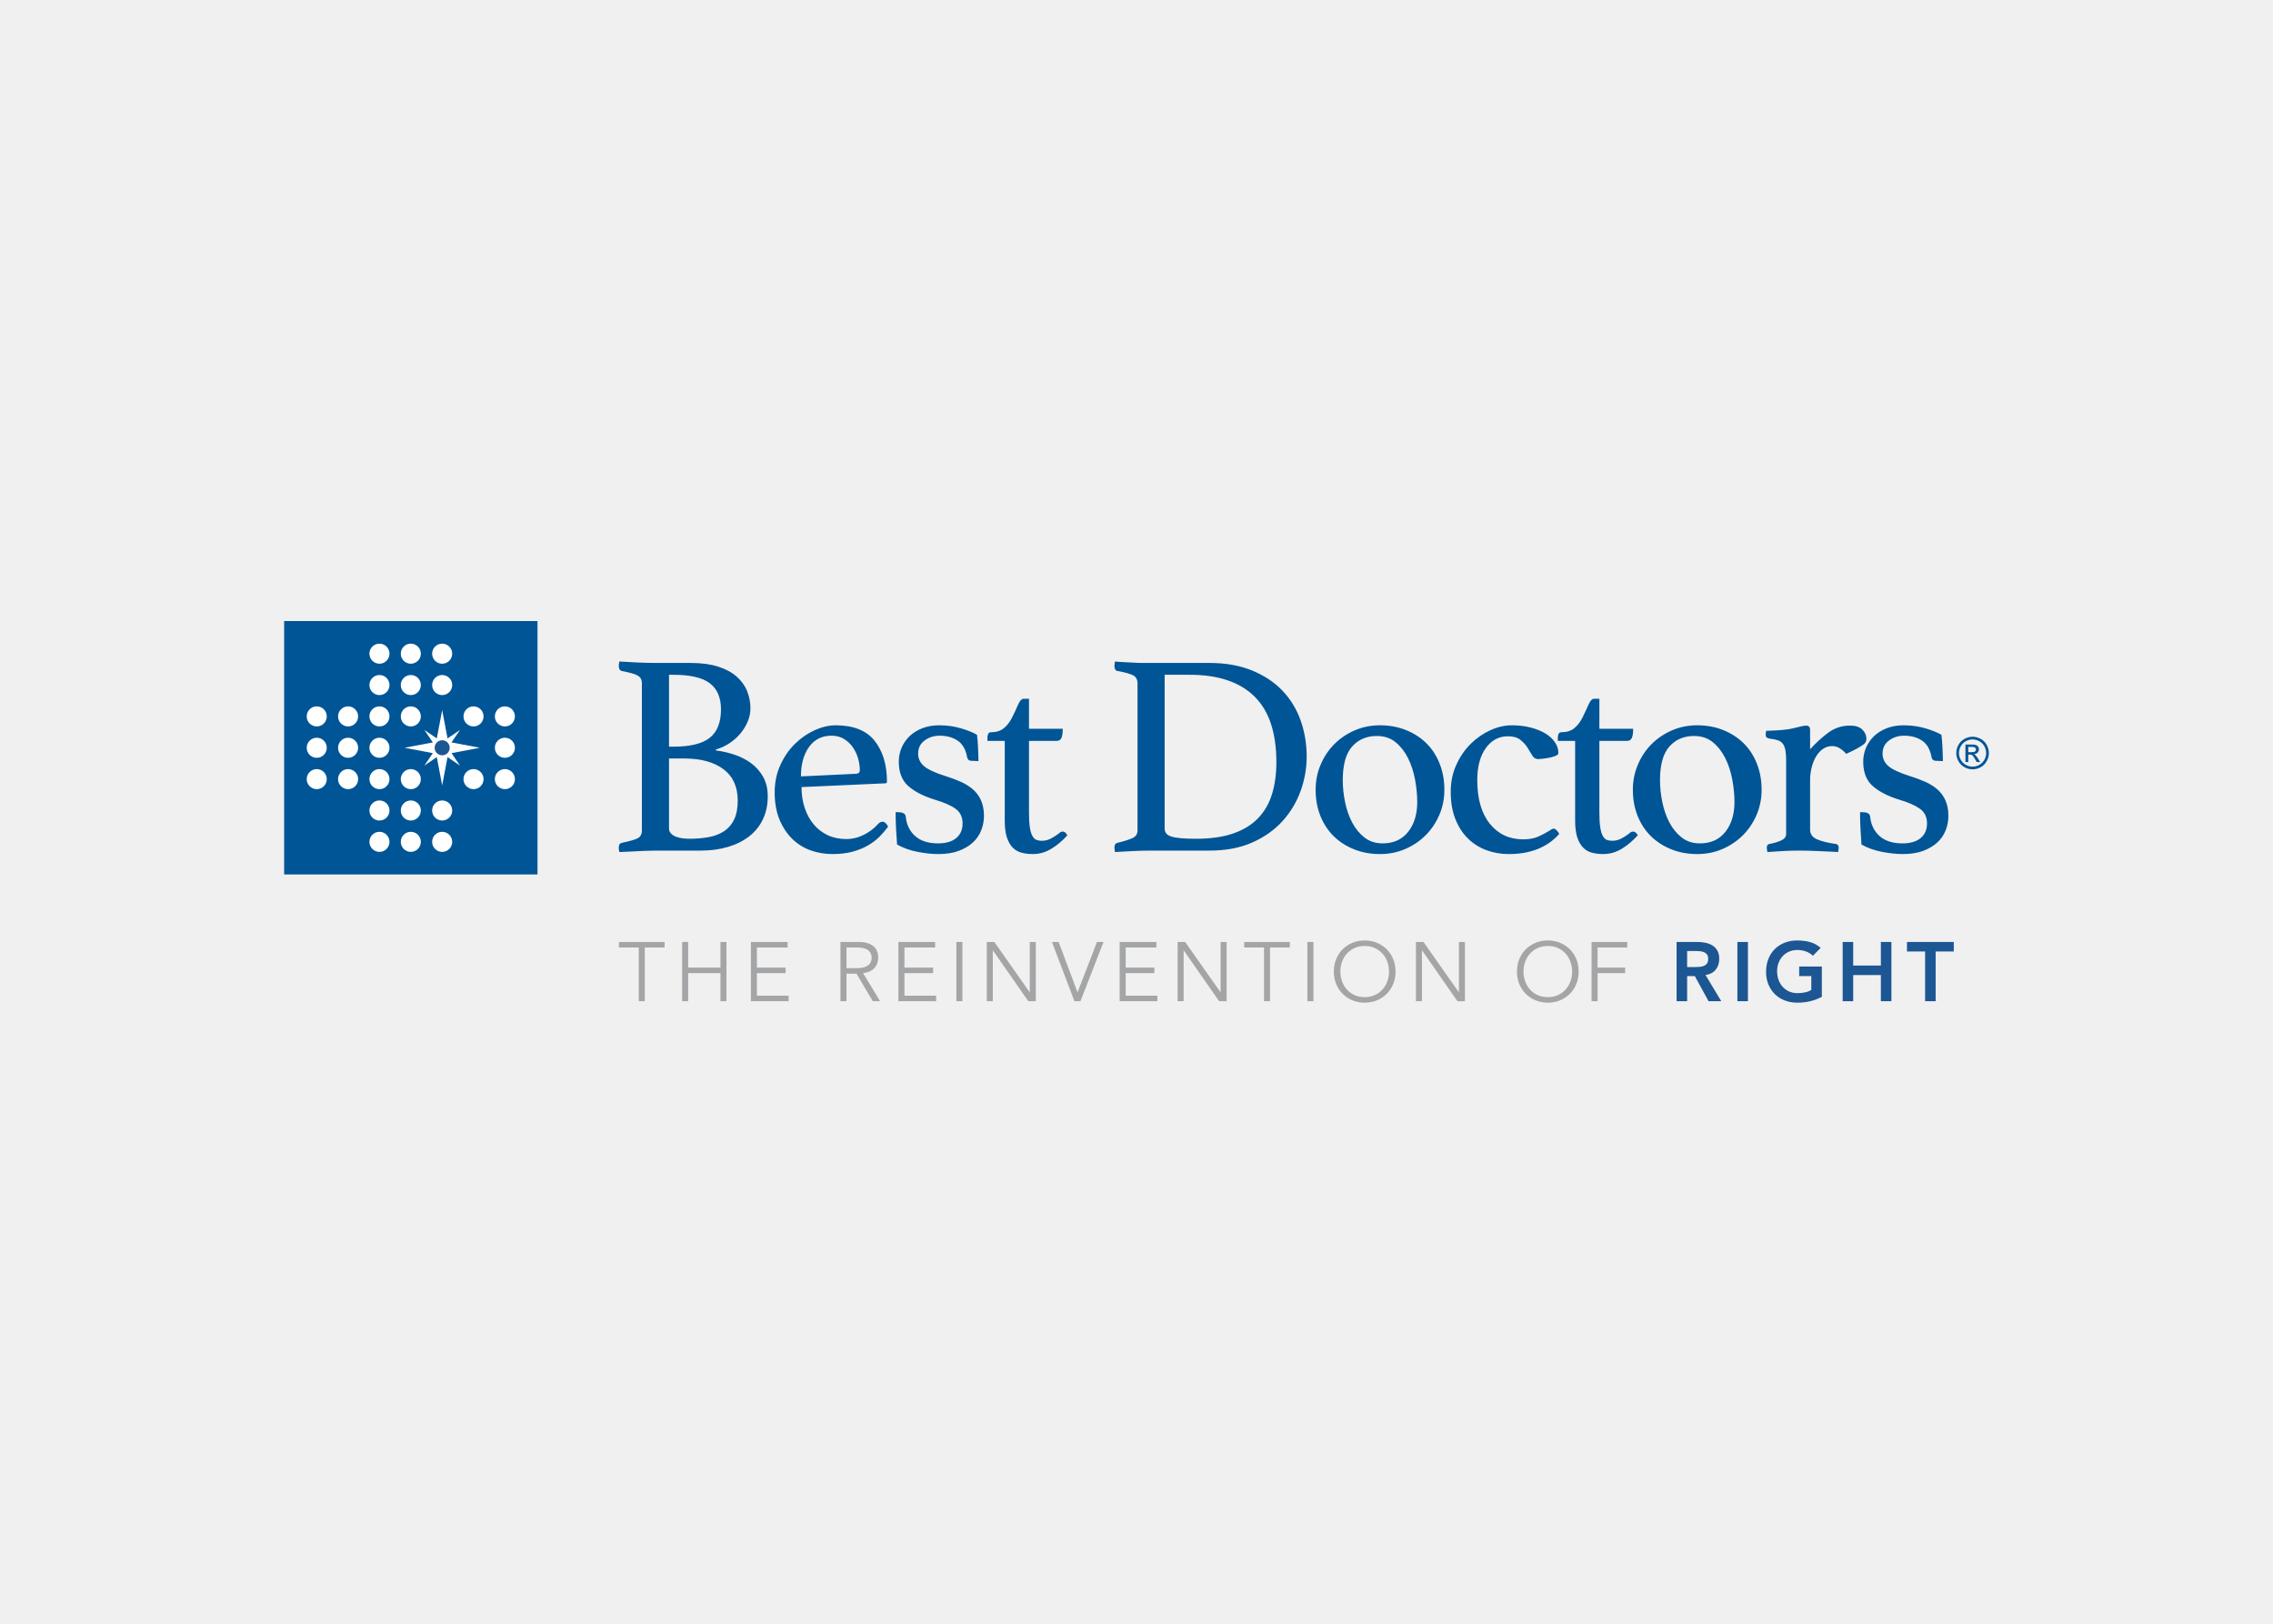
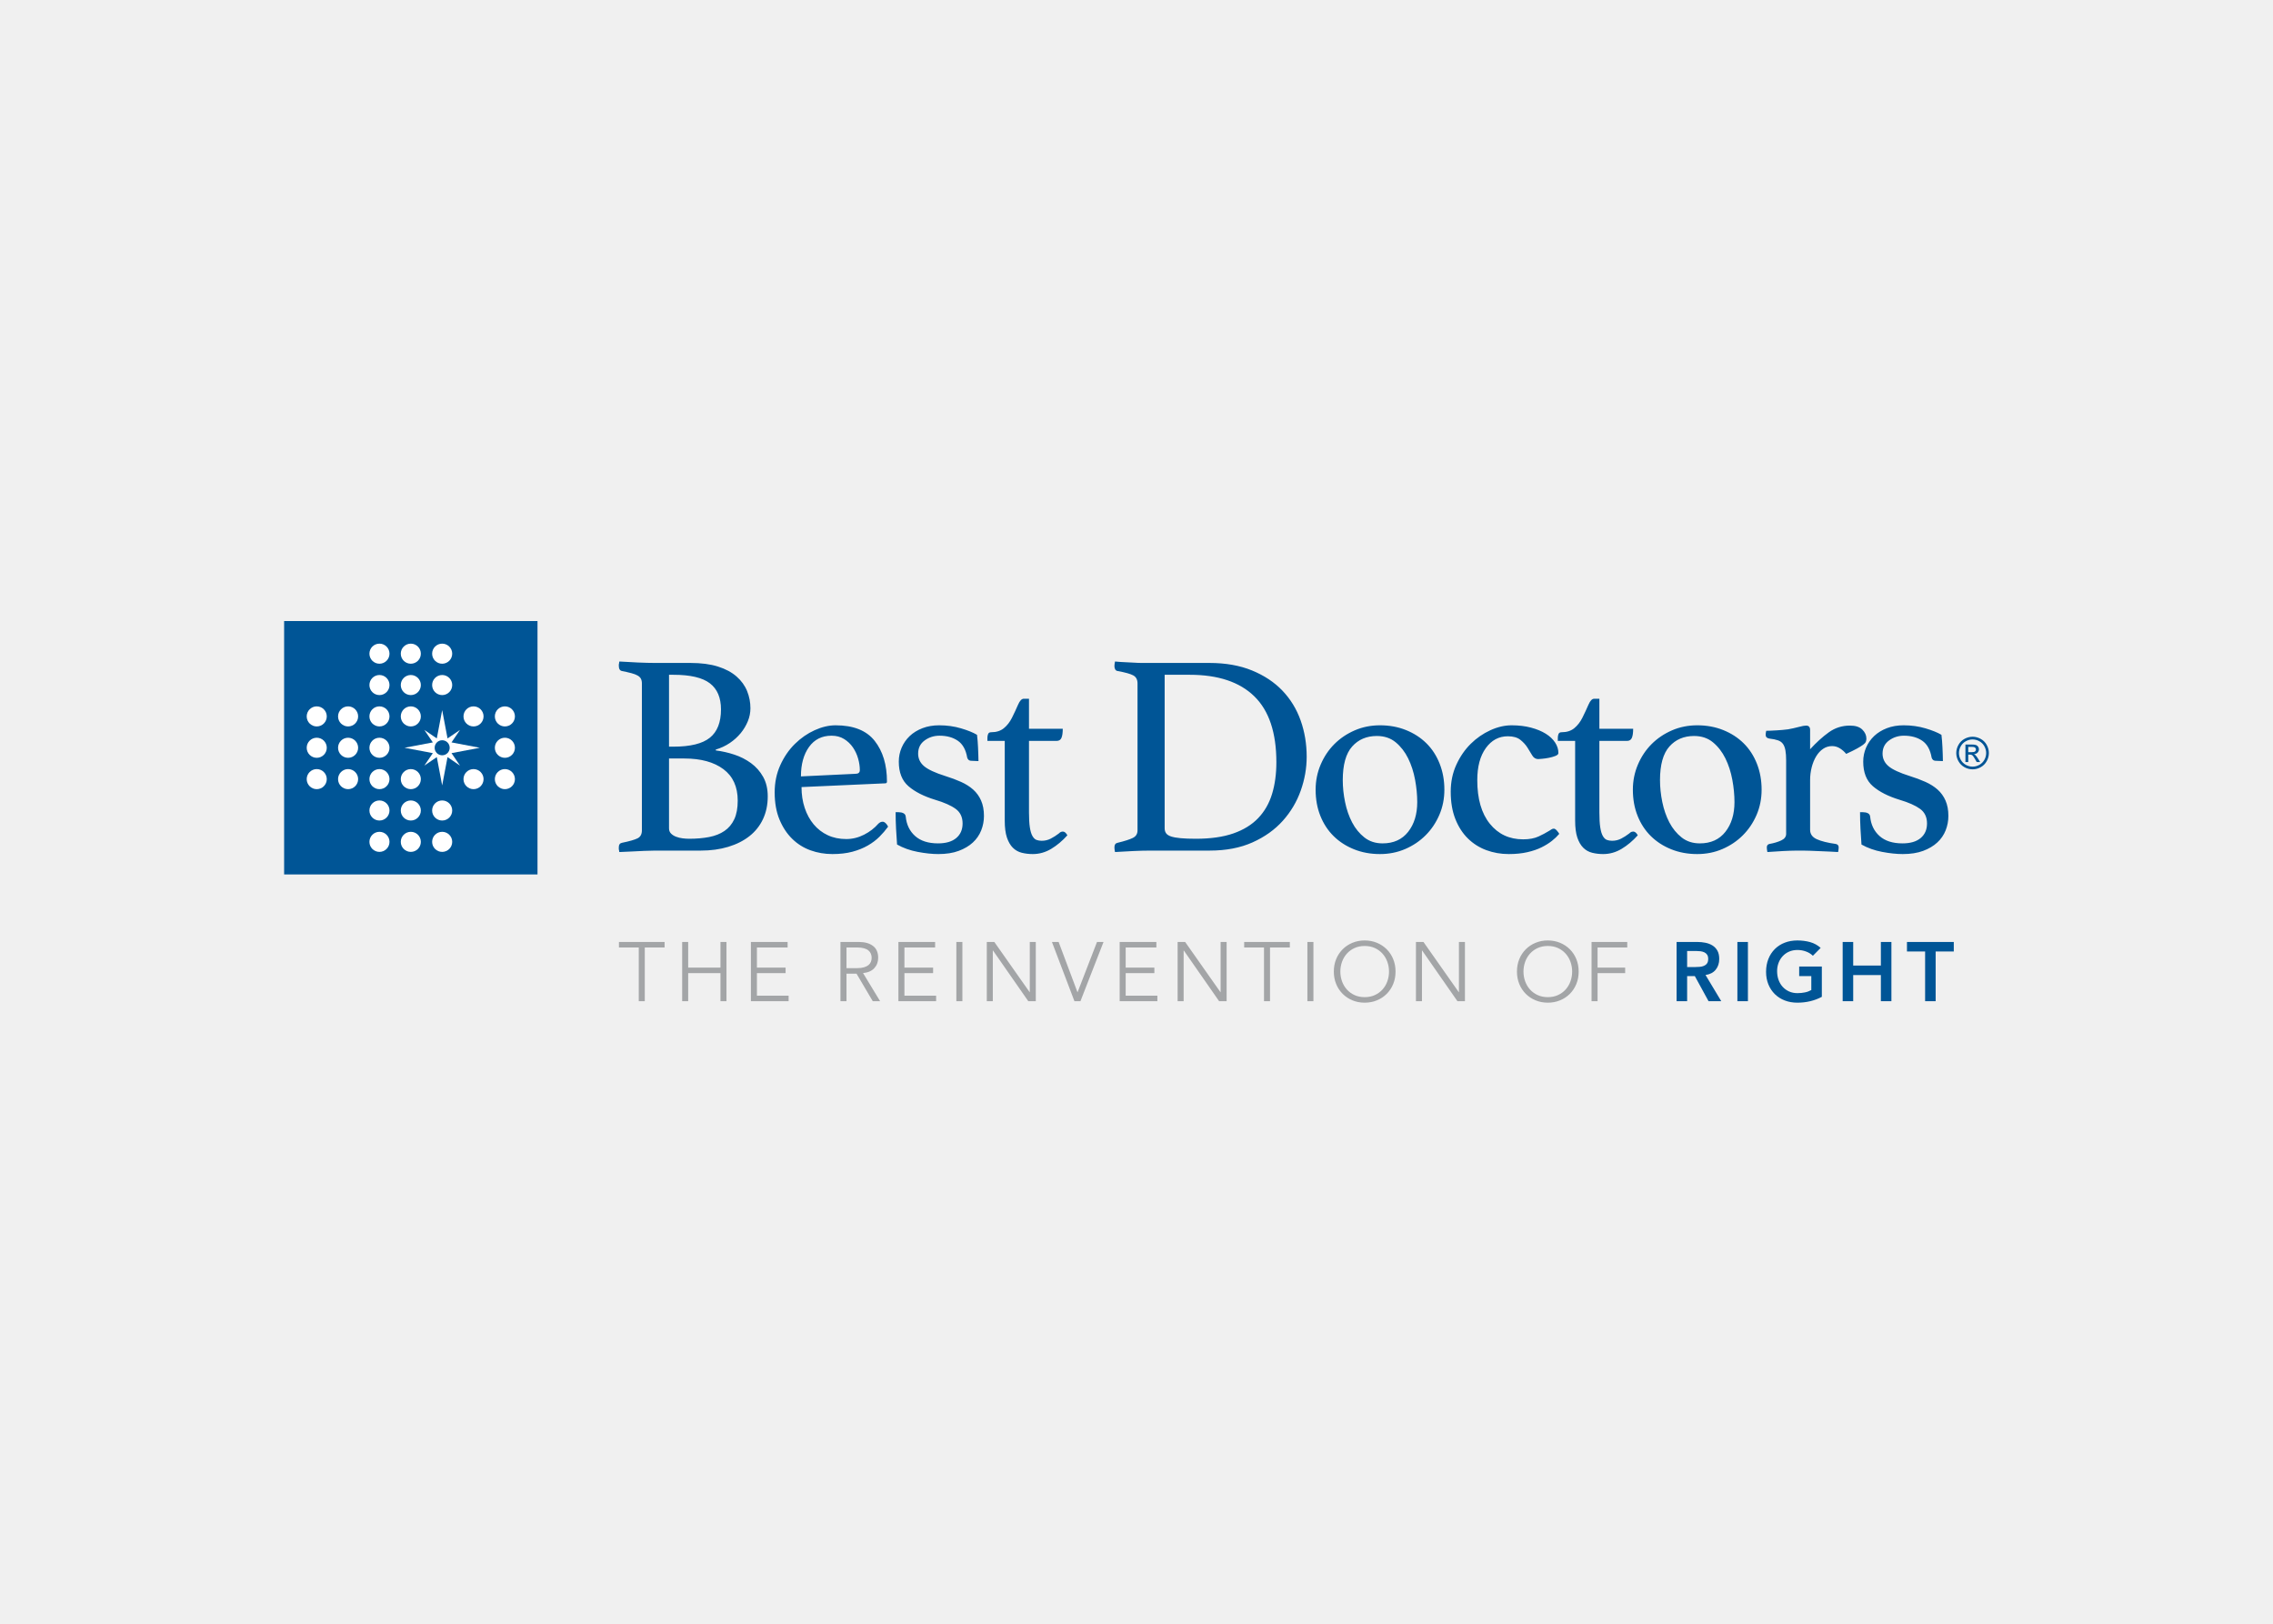
<svg xmlns="http://www.w3.org/2000/svg" viewBox="0 0 560 400" fill-rule="evenodd" clip-rule="evenodd">
  <path d="M477.035 187.422c-.379 0-.651-.083-.817-.249a1.148 1.148 0 0 1-.32-.534c-.332-1.943-1.103-3.33-2.312-4.16-1.209-.83-2.714-1.245-4.516-1.245-1.375 0-2.596.392-3.662 1.174-1.067.782-1.6 1.861-1.6 3.236 0 1.233.486 2.264 1.457 3.093.972.83 2.739 1.648 5.299 2.454a33.82 33.82 0 0 1 3.805 1.422c1.161.522 2.157 1.15 2.987 1.885a7.787 7.787 0 0 1 1.955 2.702c.474 1.067.711 2.336.711 3.805a9.583 9.583 0 0 1-.675 3.556 8.061 8.061 0 0 1-2.063 2.987c-.924.854-2.086 1.541-3.484 2.063-1.399.521-3.07.782-5.014.782-1.517 0-3.212-.178-5.085-.534-1.873-.355-3.568-.96-5.085-1.813a159.48 159.48 0 0 1-.249-3.876 77.901 77.901 0 0 1-.107-4.089h.712c.474 0 .877.083 1.209.249.331.166.521.438.568.818.19 1.991.961 3.591 2.312 4.8 1.351 1.209 3.236 1.814 5.654 1.814 1.944 0 3.437-.439 4.48-1.316 1.043-.877 1.565-2.074 1.565-3.592 0-1.564-.569-2.761-1.707-3.591-1.138-.83-2.821-1.577-5.049-2.24-2.798-.854-4.991-1.968-6.579-3.343s-2.382-3.39-2.382-6.045a8.648 8.648 0 0 1 2.702-6.329c.854-.806 1.897-1.446 3.129-1.921 1.233-.474 2.608-.711 4.125-.711 1.897 0 3.686.249 5.37.747 1.683.498 2.998 1.031 3.947 1.6a40.404 40.404 0 0 1 .249 3.094l.071 1.778c.023.592.035 1.126.035 1.6l-1.636-.071zm-237.605 0c-.379 0-.652-.083-.818-.249a1.156 1.156 0 0 1-.32-.534c-.332-1.943-1.102-3.33-2.311-4.16-1.209-.83-2.714-1.245-4.516-1.245-1.375 0-2.596.392-3.663 1.174-1.066.782-1.6 1.861-1.6 3.236 0 1.233.486 2.264 1.458 3.093.972.83 2.738 1.648 5.298 2.454 1.375.427 2.644.901 3.805 1.422 1.162.522 2.157 1.15 2.987 1.885a7.777 7.777 0 0 1 1.956 2.702c.474 1.067.711 2.336.711 3.805a9.564 9.564 0 0 1-.676 3.556 8.047 8.047 0 0 1-2.062 2.987c-.924.854-2.086 1.541-3.485 2.063-1.398.521-3.07.782-5.014.782-1.517 0-3.212-.178-5.084-.534-1.873-.355-3.568-.96-5.085-1.813a159.48 159.48 0 0 1-.249-3.876 77.901 77.901 0 0 1-.107-4.089h.711c.474 0 .877.083 1.209.249.332.166.522.438.569.818.19 1.991.96 3.591 2.311 4.8 1.352 1.209 3.236 1.814 5.654 1.814 1.944 0 3.438-.439 4.481-1.316 1.043-.877 1.564-2.074 1.564-3.592 0-1.564-.569-2.761-1.706-3.591-1.138-.83-2.821-1.577-5.05-2.24-2.797-.854-4.99-1.968-6.578-3.343-1.589-1.375-2.383-3.39-2.383-6.045a8.648 8.648 0 0 1 2.703-6.329c.853-.806 1.896-1.446 3.129-1.921 1.233-.474 2.608-.711 4.125-.711 1.896 0 3.686.249 5.369.747 1.683.498 2.999 1.031 3.947 1.6a37.77 37.77 0 0 1 .249 3.094l.071 1.778c.024.592.036 1.126.036 1.6l-1.636-.071zm161.936 17.921c.237-.237.438-.379.604-.426.166-.048.297-.071.392-.071.426 0 .806.308 1.137.924-1.232 1.375-2.56 2.489-3.982 3.343-1.423.853-2.94 1.28-4.552 1.28-.948 0-1.849-.107-2.702-.32a4.655 4.655 0 0 1-2.205-1.245c-.616-.616-1.102-1.458-1.458-2.524-.355-1.067-.533-2.454-.533-4.161v-19.628h-4.267v-.783c0-.332.059-.64.178-.924.118-.285.367-.427.746-.427 1.28 0 2.323-.332 3.129-.996.806-.663 1.47-1.517 1.992-2.56a59.677 59.677 0 0 0 1.493-3.2c.427-.996.901-1.494 1.423-1.494h1.28v7.397h8.321c0 .995-.107 1.742-.32 2.24-.214.498-.605.747-1.174.747h-6.827v17.637c0 1.517.071 2.738.213 3.662.142.925.356 1.636.64 2.134.285.498.617.818.996.96.379.142.806.213 1.28.213.806 0 1.553-.177 2.24-.533.688-.356 1.34-.77 1.956-1.245zm-140.529 0c.237-.237.438-.379.604-.426.166-.048.296-.071.391-.071.427 0 .806.308 1.138.924-1.233 1.375-2.56 2.489-3.982 3.343-1.423.853-2.94 1.28-4.552 1.28-.948 0-1.849-.107-2.702-.32a4.655 4.655 0 0 1-2.205-1.245c-.616-.616-1.102-1.458-1.458-2.524-.356-1.067-.533-2.454-.533-4.161v-19.628h-4.267v-.783c0-.332.059-.64.177-.924.119-.285.368-.427.747-.427 1.28 0 2.323-.332 3.129-.996.806-.663 1.47-1.517 1.992-2.56a61.274 61.274 0 0 0 1.493-3.2c.427-.996.901-1.494 1.422-1.494h1.281v7.397h8.32c0 .995-.106 1.742-.32 2.24-.213.498-.604.747-1.173.747h-6.827v17.637c0 1.517.071 2.738.213 3.662.142.925.355 1.636.64 2.134.284.498.616.818.996.96.379.142.806.213 1.28.213a4.8 4.8 0 0 0 2.24-.533c.687-.356 1.339-.77 1.956-1.245zm-44.449-2.418c.332-.331.687-.497 1.067-.497.474 0 .924.403 1.351 1.209a20.518 20.518 0 0 1-2.134 2.489c-.806.806-1.766 1.529-2.88 2.169-1.114.64-2.382 1.15-3.805 1.529-1.422.379-3.058.569-4.907.569-1.896 0-3.698-.308-5.405-.925a12.37 12.37 0 0 1-4.516-2.844c-1.304-1.281-2.347-2.869-3.129-4.765-.782-1.897-1.173-4.125-1.173-6.685 0-2.418.462-4.647 1.386-6.685.925-2.039 2.122-3.782 3.592-5.228 1.47-1.446 3.093-2.572 4.871-3.378 1.778-.806 3.497-1.209 5.156-1.209 4.41 0 7.622 1.28 9.637 3.841 2.015 2.56 3.022 5.902 3.022 10.027 0 .285-.142.427-.426.427l-20.624.924c0 1.85.26 3.556.782 5.121.521 1.565 1.256 2.916 2.204 4.054a10.017 10.017 0 0 0 3.45 2.667c1.351.64 2.88.96 4.587.96 1.517 0 2.975-.356 4.374-1.067 1.398-.711 2.572-1.612 3.52-2.703zm107.744-8.391c0-2.181.415-4.244 1.244-6.188.83-1.944 1.956-3.627 3.378-5.049 1.423-1.422 3.094-2.548 5.014-3.378 1.92-.83 3.995-1.245 6.223-1.245 2.323 0 4.457.391 6.401 1.174 1.944.782 3.615 1.861 5.013 3.236 1.399 1.375 2.49 3.046 3.272 5.013.782 1.968 1.173 4.113 1.173 6.437 0 2.228-.414 4.302-1.244 6.222-.83 1.921-1.956 3.592-3.378 5.014-1.423 1.423-3.094 2.549-5.014 3.378-1.92.83-3.995 1.245-6.223 1.245-2.323 0-4.457-.391-6.401-1.174-1.943-.782-3.615-1.86-5.013-3.235-1.399-1.375-2.49-3.035-3.272-4.979-.782-1.944-1.173-4.101-1.173-6.471zm47.364-13.157c-2.228 0-4.042.972-5.44 2.916-1.399 1.943-2.098 4.575-2.098 7.894 0 4.599 1.031 8.178 3.093 10.738 2.063 2.561 4.801 3.841 8.215 3.841 1.517 0 2.785-.237 3.804-.711a24.639 24.639 0 0 0 2.667-1.423l.498-.32c.19-.118.379-.178.569-.178.237 0 .498.166.782.498.285.332.475.593.569.783a12.227 12.227 0 0 1-1.778 1.706c-.711.569-1.564 1.103-2.56 1.601-.996.497-2.169.9-3.52 1.209-1.351.308-2.88.462-4.587.462-1.944 0-3.781-.32-5.512-.96-1.73-.64-3.248-1.6-4.552-2.88-1.303-1.281-2.335-2.881-3.093-4.801-.759-1.92-1.138-4.16-1.138-6.721 0-2.418.462-4.634 1.387-6.649.924-2.015 2.11-3.734 3.556-5.156a16.674 16.674 0 0 1 4.836-3.343c1.778-.806 3.52-1.209 5.227-1.209 1.754 0 3.342.19 4.765.569 1.422.379 2.631.877 3.627 1.494.995.616 1.766 1.339 2.311 2.169.545.829.818 1.695.818 2.596 0 .284-.237.521-.711.711a9.248 9.248 0 0 1-1.6.462c-.593.119-1.162.202-1.707.249-.545.047-.865.071-.96.071-.617 0-1.103-.296-1.458-.889a146.11 146.11 0 0 0-1.174-1.92c-.426-.688-1.007-1.328-1.742-1.92-.735-.593-1.766-.889-3.094-.889zm30.794 13.157c0-2.181.415-4.244 1.245-6.188.83-1.944 1.956-3.627 3.378-5.049 1.422-1.422 3.094-2.548 5.014-3.378 1.92-.83 3.994-1.245 6.223-1.245 2.323 0 4.456.391 6.4 1.174 1.944.782 3.616 1.861 5.014 3.236 1.399 1.375 2.489 3.046 3.272 5.013.782 1.968 1.173 4.113 1.173 6.437 0 2.228-.415 4.302-1.244 6.222-.83 1.921-1.956 3.592-3.379 5.014-1.422 1.423-3.093 2.549-5.013 3.378-1.921.83-3.995 1.245-6.223 1.245-2.323 0-4.457-.391-6.401-1.174-1.944-.782-3.615-1.86-5.014-3.235-1.398-1.375-2.489-3.035-3.271-4.979s-1.174-4.101-1.174-6.471zm-225.942-9.672a24.13 24.13 0 0 1 4.552 1.031 14.72 14.72 0 0 1 4.125 2.098 10.499 10.499 0 0 1 2.987 3.378c.758 1.351 1.138 2.951 1.138 4.8 0 2.086-.391 3.959-1.174 5.619a11.523 11.523 0 0 1-3.342 4.196c-1.446 1.137-3.189 2.015-5.227 2.631-2.039.616-4.291.924-6.757.924h-11.236c-.806 0-1.719.024-2.738.072-1.02.047-1.98.094-2.881.142l-3.2.142c-.047-.095-.071-.237-.071-.427a.78.78 0 0 1-.071-.355v-.356c0-.664.261-1.043.782-1.138 1.849-.379 3.129-.746 3.84-1.102.712-.356 1.067-1.008 1.067-1.956v-36.199c0-.474-.083-.865-.249-1.173-.166-.309-.438-.569-.818-.783-.379-.213-.877-.403-1.493-.569a38.128 38.128 0 0 0-2.347-.533c-.521-.095-.782-.545-.782-1.351 0-.237.023-.427.071-.569 0-.142.024-.285.071-.427 1.422.095 2.951.178 4.587.249 1.636.071 3.023.107 4.161.107h8.747c2.655 0 4.919.296 6.792.889 1.873.592 3.402 1.41 4.587 2.453 1.185 1.043 2.051 2.241 2.596 3.592.545 1.351.818 2.761.818 4.231a8.395 8.395 0 0 1-.64 3.201 11.448 11.448 0 0 1-1.743 2.915 12.486 12.486 0 0 1-2.667 2.418 12.345 12.345 0 0 1-3.485 1.636v.214zm145.579 1.564c0 2.797-.486 5.571-1.458 8.321a22.166 22.166 0 0 1-4.409 7.432c-1.968 2.204-4.457 3.982-7.468 5.334-3.01 1.351-6.531 2.026-10.561 2.026h-14.579a93.62 93.62 0 0 0-4.196.107c-1.564.071-3.082.154-4.551.249-.095-.474-.143-.853-.143-1.138 0-.664.261-1.043.783-1.138 1.754-.426 3.01-.829 3.769-1.209.759-.379 1.138-.995 1.138-1.849v-36.199c0-.948-.356-1.612-1.067-1.991s-1.991-.735-3.84-1.067c-.285-.047-.486-.19-.605-.427a1.728 1.728 0 0 1-.178-.782c0-.284.048-.664.143-1.138.995.095 1.861.154 2.595.178a53.2 53.2 0 0 1 2.098.107c.664.047 1.316.071 1.956.071h16.606c3.983 0 7.48.616 10.49 1.849 3.011 1.233 5.512 2.892 7.503 4.978 1.991 2.086 3.485 4.528 4.481 7.325.995 2.798 1.493 5.784 1.493 8.961zm133.844-7.681c1.375 0 2.395.332 3.058.996.664.664.996 1.399.996 2.205 0 .284-.047.545-.142.782-.095.237-.32.486-.676.747-.356.26-.853.569-1.493.924-.64.356-1.529.794-2.667 1.316a6.452 6.452 0 0 0-1.529-1.351 3.551 3.551 0 0 0-1.956-.569c-.806 0-1.541.225-2.205.675-.664.451-1.232 1.067-1.707 1.849-.474.783-.841 1.684-1.102 2.703a12.705 12.705 0 0 0-.391 3.165v12.232c0 1.043.545 1.813 1.636 2.311 1.09.498 2.655.889 4.693 1.174.475.095.712.379.712.853 0 .285-.048.664-.143 1.138a33.992 33.992 0 0 0-1.955-.107 95.924 95.924 0 0 1-2.454-.106 89.119 89.119 0 0 0-2.631-.107 77.298 77.298 0 0 0-6.472.071c-1.375.071-2.679.154-3.912.249-.094-.474-.142-.853-.142-1.138 0-.474.214-.758.64-.853 1.091-.19 2.051-.474 2.881-.854.829-.379 1.244-.924 1.244-1.635v-18.064c0-.996-.059-1.826-.178-2.489-.118-.664-.32-1.198-.604-1.601-.285-.403-.7-.699-1.245-.889-.545-.189-1.244-.332-2.098-.426-.616-.095-.924-.403-.924-.925 0-.284.047-.616.142-.996.616 0 1.482-.035 2.596-.106a41.231 41.231 0 0 0 2.738-.249 32.733 32.733 0 0 0 2.738-.605c.782-.213 1.363-.32 1.742-.32.664 0 .996.356.996 1.067v4.765c1.517-1.659 3.046-3.046 4.587-4.16 1.541-1.115 3.283-1.672 5.227-1.672zm-124.954 13.442c0 1.754.189 3.556.569 5.405.379 1.849.96 3.52 1.742 5.013.782 1.494 1.79 2.727 3.023 3.699 1.232.972 2.726 1.458 4.48 1.458 2.703 0 4.801-.949 6.294-2.845 1.494-1.897 2.24-4.338 2.24-7.325 0-1.755-.178-3.592-.533-5.512-.356-1.92-.925-3.674-1.707-5.263-.782-1.588-1.802-2.904-3.058-3.947-1.256-1.043-2.809-1.564-4.658-1.564-2.513 0-4.54.865-6.081 2.595-1.541 1.731-2.311 4.493-2.311 8.286zm78.159 0c0 1.754.189 3.556.568 5.405.38 1.849.961 3.52 1.743 5.013.782 1.494 1.79 2.727 3.022 3.699 1.233.972 2.727 1.458 4.481 1.458 2.702 0 4.8-.949 6.294-2.845 1.493-1.897 2.24-4.338 2.24-7.325 0-1.755-.178-3.592-.533-5.512-.356-1.92-.925-3.674-1.707-5.263-.783-1.588-1.802-2.904-3.058-3.947-1.257-1.043-2.809-1.564-4.659-1.564-2.512 0-4.539.865-6.08 2.595-1.541 1.731-2.311 4.493-2.311 8.286zm-244.149 11.876c0 .522.166.949.498 1.28.332.332.747.593 1.245.783a6.9 6.9 0 0 0 1.6.391c.569.071 1.114.107 1.636.107 1.801 0 3.437-.143 4.907-.427 1.47-.285 2.726-.782 3.769-1.494 1.043-.711 1.849-1.671 2.418-2.88.569-1.209.853-2.738.853-4.587 0-3.414-1.173-5.998-3.52-7.752-2.347-1.754-5.559-2.631-9.636-2.631h-3.77v17.21zm149.633-16.286c0-7.301-1.814-12.718-5.441-16.25s-8.925-5.298-15.895-5.298h-6.187v37.834c0 .474.119.877.356 1.209.237.332.64.593 1.209.783.569.189 1.351.332 2.346.426.996.095 2.253.143 3.77.143 3.65 0 6.732-.439 9.245-1.316 2.513-.877 4.552-2.134 6.116-3.769 1.565-1.636 2.703-3.615 3.414-5.939.711-2.323 1.067-4.931 1.067-7.823zm-109.593-6.543c-2.371 0-4.22.925-5.547 2.774-1.328 1.849-1.992 4.267-1.992 7.254l13.442-.64c.711 0 1.066-.308 1.066-.924 0-.901-.142-1.85-.426-2.845a9.37 9.37 0 0 0-1.28-2.738 7.215 7.215 0 0 0-2.17-2.063c-.877-.545-1.908-.818-3.093-.818zm-38.973 2.703c4.172 0 7.171-.735 8.997-2.205 1.825-1.469 2.738-3.793 2.738-6.969 0-2.892-.913-5.038-2.738-6.436-1.826-1.399-4.825-2.098-8.997-2.098h-1.067v17.708h1.067zM70 152.997h62.424v62.424h-62.424z" fill="#005596" />
  <path d="M110.259 181.908l3.071-2.092-2.092 3.071 6.97 1.322-6.97 1.322 2.092 3.07-3.071-2.092-1.321 6.971-1.322-6.971-3.071 2.092 2.092-3.07-6.97-1.322 6.97-1.322-2.092-3.071 3.071 2.092 1.322-6.97 1.321 6.97z" fill="#fff" />
  <circle cx="101.212" cy="161.032" r="2.472" fill="#fff" />
  <circle cx="93.486" cy="161.032" r="2.472" fill="#fff" />
  <circle cx="108.938" cy="161.032" r="2.472" fill="#fff" />
  <circle cx="101.212" cy="168.757" r="2.472" fill="#fff" />
  <circle cx="93.486" cy="168.757" r="2.472" fill="#fff" />
  <circle cx="101.212" cy="176.483" r="2.472" fill="#fff" />
  <circle cx="93.486" cy="176.483" r="2.472" fill="#fff" />
  <circle cx="85.76" cy="176.483" r="2.472" fill="#fff" />
  <circle cx="78.035" cy="176.483" r="2.472" fill="#fff" />
  <circle cx="124.389" cy="176.483" r="2.472" fill="#fff" />
  <circle cx="116.663" cy="176.483" r="2.472" fill="#fff" />
  <circle cx="101.212" cy="191.934" r="2.472" fill="#fff" />
  <circle cx="93.486" cy="191.934" r="2.472" fill="#fff" />
  <circle cx="85.76" cy="191.934" r="2.472" fill="#fff" />
  <circle cx="78.035" cy="191.934" r="2.472" fill="#fff" />
  <circle cx="124.389" cy="191.934" r="2.472" fill="#fff" />
  <circle cx="116.663" cy="191.934" r="2.472" fill="#fff" />
  <circle cx="93.486" cy="184.209" r="2.472" fill="#fff" />
  <circle cx="85.76" cy="184.209" r="2.472" fill="#fff" />
  <circle cx="78.035" cy="184.209" r="2.472" fill="#fff" />
  <circle cx="124.389" cy="184.209" r="2.472" fill="#fff" />
-   <circle cx="108.938" cy="184.209" r="1.854" fill="#1c5693" />
+   <circle cx="108.938" cy="184.209" r="1.854" fill="#005596" />
  <circle cx="108.938" cy="168.757" r="2.472" fill="#fff" />
  <circle cx="101.212" cy="199.66" r="2.472" fill="#fff" />
  <circle cx="93.486" cy="199.66" r="2.472" fill="#fff" />
  <circle cx="108.938" cy="199.66" r="2.472" fill="#fff" />
  <circle cx="101.212" cy="207.386" r="2.472" fill="#fff" />
  <circle cx="93.486" cy="207.386" r="2.472" fill="#fff" />
  <circle cx="108.938" cy="207.386" r="2.472" fill="#fff" />
  <path d="M485.985 181.489c.675 0 1.333.173 1.976.519a3.688 3.688 0 0 1 1.501 1.485c.359.645.538 1.316.538 2.016a4.07 4.07 0 0 1-.53 1.996 3.74 3.74 0 0 1-1.485 1.489 4.072 4.072 0 0 1-2 .529 4.069 4.069 0 0 1-1.999-.529 3.76 3.76 0 0 1-1.488-1.489 4.052 4.052 0 0 1-.533-1.996c0-.7.18-1.371.541-2.016a3.701 3.701 0 0 1 1.504-1.485 4.118 4.118 0 0 1 1.975-.519zm0 .665c-.564 0-1.113.145-1.648.434a3.12 3.12 0 0 0-1.254 1.241 3.396 3.396 0 0 0-.452 1.68c0 .578.148 1.133.444 1.664.297.53.711.944 1.244 1.24a3.373 3.373 0 0 0 1.666.445c.579 0 1.134-.148 1.667-.445.532-.296.946-.71 1.24-1.24a3.38 3.38 0 0 0 .442-1.664c0-.582-.15-1.142-.449-1.68a3.095 3.095 0 0 0-1.254-1.241 3.431 3.431 0 0 0-1.646-.434zm-1.762 5.575v-4.323h1.485c.508 0 .875.039 1.103.119.227.08.408.22.543.418.135.199.202.41.202.634 0 .316-.113.591-.338.825-.225.235-.525.366-.897.394.152.064.275.14.367.229.174.171.387.456.639.857l.527.847h-.852l-.383-.681c-.302-.536-.545-.872-.73-1.007-.127-.099-.314-.149-.559-.149h-.41v1.837h-.697zm.697-2.433h.847c.405 0 .681-.061.828-.181a.59.59 0 0 0 .221-.479.585.585 0 0 0-.107-.344.63.63 0 0 0-.295-.226c-.126-.05-.359-.075-.7-.075h-.794v1.305z" fill="#005596" />
  <path d="M158.856 246.632h-1.483v-13.226h-4.883v-1.36h11.248v1.36h-4.882v13.226zm9.209-14.586h1.483v6.325h7.953v-6.325h1.483v14.586h-1.483v-6.901h-7.953v6.901h-1.483v-14.586zm18.418 13.227h7.808v1.359h-9.291v-14.586h9.044v1.36h-7.561v4.965h7.066v1.36h-7.066v5.542zm22.065-6.778h2.637c.659 0 1.219-.069 1.679-.206.46-.138.827-.32 1.102-.546.275-.227.474-.495.597-.804.124-.309.186-.642.186-.999 0-.343-.062-.67-.186-.979a2.055 2.055 0 0 0-.597-.813c-.275-.234-.642-.416-1.102-.546-.46-.131-1.02-.196-1.679-.196h-2.637v5.089zm0 8.137h-1.484v-14.586h4.491c1.484 0 2.655.323 3.513.968.858.646 1.288 1.621 1.288 2.926 0 1.016-.32 1.871-.958 2.565-.639.693-1.563 1.095-2.771 1.205l4.202 6.922h-1.812l-3.997-6.778h-2.472v6.778zm14.277-1.359h7.808v1.359h-9.292v-14.586h9.045v1.36h-7.561v4.965h7.066v1.36h-7.066v5.542zm12.793-13.227h1.483v14.586h-1.483zm18.048 12.361h.041v-12.361h1.483v14.586h-1.854l-8.694-12.484h-.041v12.484h-1.484v-14.586h1.855l8.694 12.361zm11.784 0h.041l4.78-12.361h1.607l-5.686 14.586h-1.484l-5.542-14.586h1.648l4.636 12.361zm11.887.866h7.808v1.359h-9.291v-14.586h9.044v1.36h-7.561v4.965h7.067v1.36h-7.067v5.542zm23.342-.866h.041v-12.361h1.484v14.586h-1.855l-8.694-12.484h-.041v12.484h-1.483v-14.586h1.854l8.694 12.361zm12.217 2.225h-1.483v-13.226h-4.883v-1.36h11.249v1.36h-4.883v13.226zm9.209-14.586h1.483v14.586h-1.483zm20.107 7.293c0-.838-.137-1.638-.412-2.4a6.067 6.067 0 0 0-1.184-2.009 5.732 5.732 0 0 0-1.885-1.38c-.742-.343-1.58-.515-2.514-.515-.934 0-1.771.172-2.513.515a5.721 5.721 0 0 0-1.885 1.38 6.086 6.086 0 0 0-1.185 2.009 7.04 7.04 0 0 0-.412 2.4c0 .838.138 1.638.412 2.4.275.763.67 1.432 1.185 2.009a5.693 5.693 0 0 0 1.885 1.38c.742.344 1.579.515 2.513.515.934 0 1.772-.171 2.514-.515a5.704 5.704 0 0 0 1.885-1.38 6.057 6.057 0 0 0 1.184-2.009 7.015 7.015 0 0 0 .412-2.4zm1.607 0c0 1.113-.192 2.136-.576 3.07a7.333 7.333 0 0 1-1.597 2.421 7.334 7.334 0 0 1-2.411 1.596c-.927.385-1.933.577-3.018.577-1.085 0-2.091-.192-3.018-.577a7.34 7.34 0 0 1-2.41-1.596 7.333 7.333 0 0 1-1.597-2.421c-.384-.934-.577-1.957-.577-3.07 0-1.112.193-2.135.577-3.069a7.333 7.333 0 0 1 1.597-2.421 7.358 7.358 0 0 1 2.41-1.597 7.809 7.809 0 0 1 3.018-.577c1.085 0 2.091.193 3.018.577a7.352 7.352 0 0 1 2.411 1.597 7.333 7.333 0 0 1 1.597 2.421c.384.934.576 1.957.576 3.069zm15.575 5.068h.042v-12.361h1.483v14.586h-1.854l-8.694-12.484h-.041v12.484h-1.484v-14.586h1.854l8.694 12.361zm27.937-5.068a7.04 7.04 0 0 0-.412-2.4 6.086 6.086 0 0 0-1.185-2.009 5.732 5.732 0 0 0-1.885-1.38c-.742-.343-1.58-.515-2.514-.515-.934 0-1.771.172-2.513.515a5.721 5.721 0 0 0-1.885 1.38 6.086 6.086 0 0 0-1.185 2.009 7.04 7.04 0 0 0-.412 2.4c0 .838.138 1.638.412 2.4.275.763.67 1.432 1.185 2.009a5.693 5.693 0 0 0 1.885 1.38c.742.344 1.579.515 2.513.515.934 0 1.772-.171 2.514-.515a5.704 5.704 0 0 0 1.885-1.38 6.076 6.076 0 0 0 1.185-2.009 7.04 7.04 0 0 0 .412-2.4zm1.606 0c0 1.113-.192 2.136-.576 3.07a7.333 7.333 0 0 1-1.597 2.421 7.34 7.34 0 0 1-2.41 1.596c-.928.385-1.934.577-3.019.577-1.085 0-2.091-.192-3.018-.577a7.34 7.34 0 0 1-2.41-1.596 7.333 7.333 0 0 1-1.597-2.421c-.384-.934-.577-1.957-.577-3.07 0-1.112.193-2.135.577-3.069a7.333 7.333 0 0 1 1.597-2.421 7.358 7.358 0 0 1 2.41-1.597 7.809 7.809 0 0 1 3.018-.577c1.085 0 2.091.193 3.019.577.927.385 1.73.917 2.41 1.597a7.333 7.333 0 0 1 1.597 2.421c.384.934.576 1.957.576 3.069zm4.657 7.293h-1.484v-14.586h8.797v1.36h-7.313v4.965h6.798v1.36h-6.798v6.901z" fill="#a3a5a7" />
-   <path d="M413.062 232.046h5.068c.701 0 1.377.065 2.03.196.652.13 1.232.354 1.74.669.509.316.914.742 1.216 1.278.302.535.453 1.215.453 2.039 0 1.058-.292 1.944-.875 2.658-.584.714-1.418 1.147-2.503 1.298l3.873 6.448h-3.132l-3.379-6.18h-1.895v6.18h-2.596v-14.586zm4.615 6.181c.371 0 .742-.017 1.113-.052.37-.034.71-.116 1.019-.247.309-.13.56-.33.752-.597.193-.268.289-.643.289-1.123 0-.426-.09-.769-.268-1.03a1.661 1.661 0 0 0-.701-.587 3.194 3.194 0 0 0-.958-.258 8.767 8.767 0 0 0-1.019-.062h-2.246v3.956h2.019zm10.363-6.181h2.596v14.586h-2.596zm20.808 13.515c-1.8.961-3.812 1.442-6.037 1.442-1.126 0-2.159-.182-3.1-.546a7.076 7.076 0 0 1-2.431-1.545 7.102 7.102 0 0 1-1.597-2.4c-.384-.934-.577-1.971-.577-3.111 0-1.167.193-2.228.577-3.183a7.15 7.15 0 0 1 1.597-2.441 7 7 0 0 1 2.431-1.556c.941-.364 1.974-.546 3.1-.546 1.113 0 2.157.134 3.132.402a6.443 6.443 0 0 1 2.616 1.432l-1.916 1.937a4.79 4.79 0 0 0-1.699-1.051 6.025 6.025 0 0 0-2.112-.371c-.755 0-1.439.134-2.05.402a4.696 4.696 0 0 0-1.576 1.112 5.075 5.075 0 0 0-1.02 1.659 5.69 5.69 0 0 0-.36 2.039c0 .783.12 1.504.36 2.163.241.66.581 1.23 1.02 1.71.44.481.965.859 1.576 1.134.611.274 1.295.412 2.05.412.659 0 1.281-.062 1.864-.186a5.275 5.275 0 0 0 1.556-.577v-3.44h-2.987v-2.349h5.583v7.458zm5.13-13.515h2.595v5.81h6.82v-5.81h2.595v14.586h-2.595v-6.427h-6.82v6.427h-2.595v-14.586zm20.313 2.349h-4.471v-2.349h11.537v2.349h-4.47v12.237h-2.596v-12.237z" fill="#1c5693" />
+   <path d="M413.062 232.046h5.068c.701 0 1.377.065 2.03.196.652.13 1.232.354 1.74.669.509.316.914.742 1.216 1.278.302.535.453 1.215.453 2.039 0 1.058-.292 1.944-.875 2.658-.584.714-1.418 1.147-2.503 1.298l3.873 6.448h-3.132l-3.379-6.18h-1.895v6.18h-2.596v-14.586zm4.615 6.181c.371 0 .742-.017 1.113-.052.37-.034.71-.116 1.019-.247.309-.13.56-.33.752-.597.193-.268.289-.643.289-1.123 0-.426-.09-.769-.268-1.03a1.661 1.661 0 0 0-.701-.587 3.194 3.194 0 0 0-.958-.258 8.767 8.767 0 0 0-1.019-.062h-2.246v3.956h2.019zm10.363-6.181h2.596v14.586h-2.596zm20.808 13.515c-1.8.961-3.812 1.442-6.037 1.442-1.126 0-2.159-.182-3.1-.546a7.076 7.076 0 0 1-2.431-1.545 7.102 7.102 0 0 1-1.597-2.4c-.384-.934-.577-1.971-.577-3.111 0-1.167.193-2.228.577-3.183a7.15 7.15 0 0 1 1.597-2.441 7 7 0 0 1 2.431-1.556c.941-.364 1.974-.546 3.1-.546 1.113 0 2.157.134 3.132.402a6.443 6.443 0 0 1 2.616 1.432l-1.916 1.937a4.79 4.79 0 0 0-1.699-1.051 6.025 6.025 0 0 0-2.112-.371c-.755 0-1.439.134-2.05.402a4.696 4.696 0 0 0-1.576 1.112 5.075 5.075 0 0 0-1.02 1.659 5.69 5.69 0 0 0-.36 2.039c0 .783.12 1.504.36 2.163.241.66.581 1.23 1.02 1.71.44.481.965.859 1.576 1.134.611.274 1.295.412 2.05.412.659 0 1.281-.062 1.864-.186a5.275 5.275 0 0 0 1.556-.577v-3.44h-2.987v-2.349h5.583v7.458zm5.13-13.515h2.595v5.81h6.82v-5.81h2.595v14.586h-2.595v-6.427h-6.82v6.427h-2.595v-14.586zm20.313 2.349h-4.471v-2.349h11.537v2.349h-4.47v12.237h-2.596v-12.237z" fill="#005596" />
</svg>
